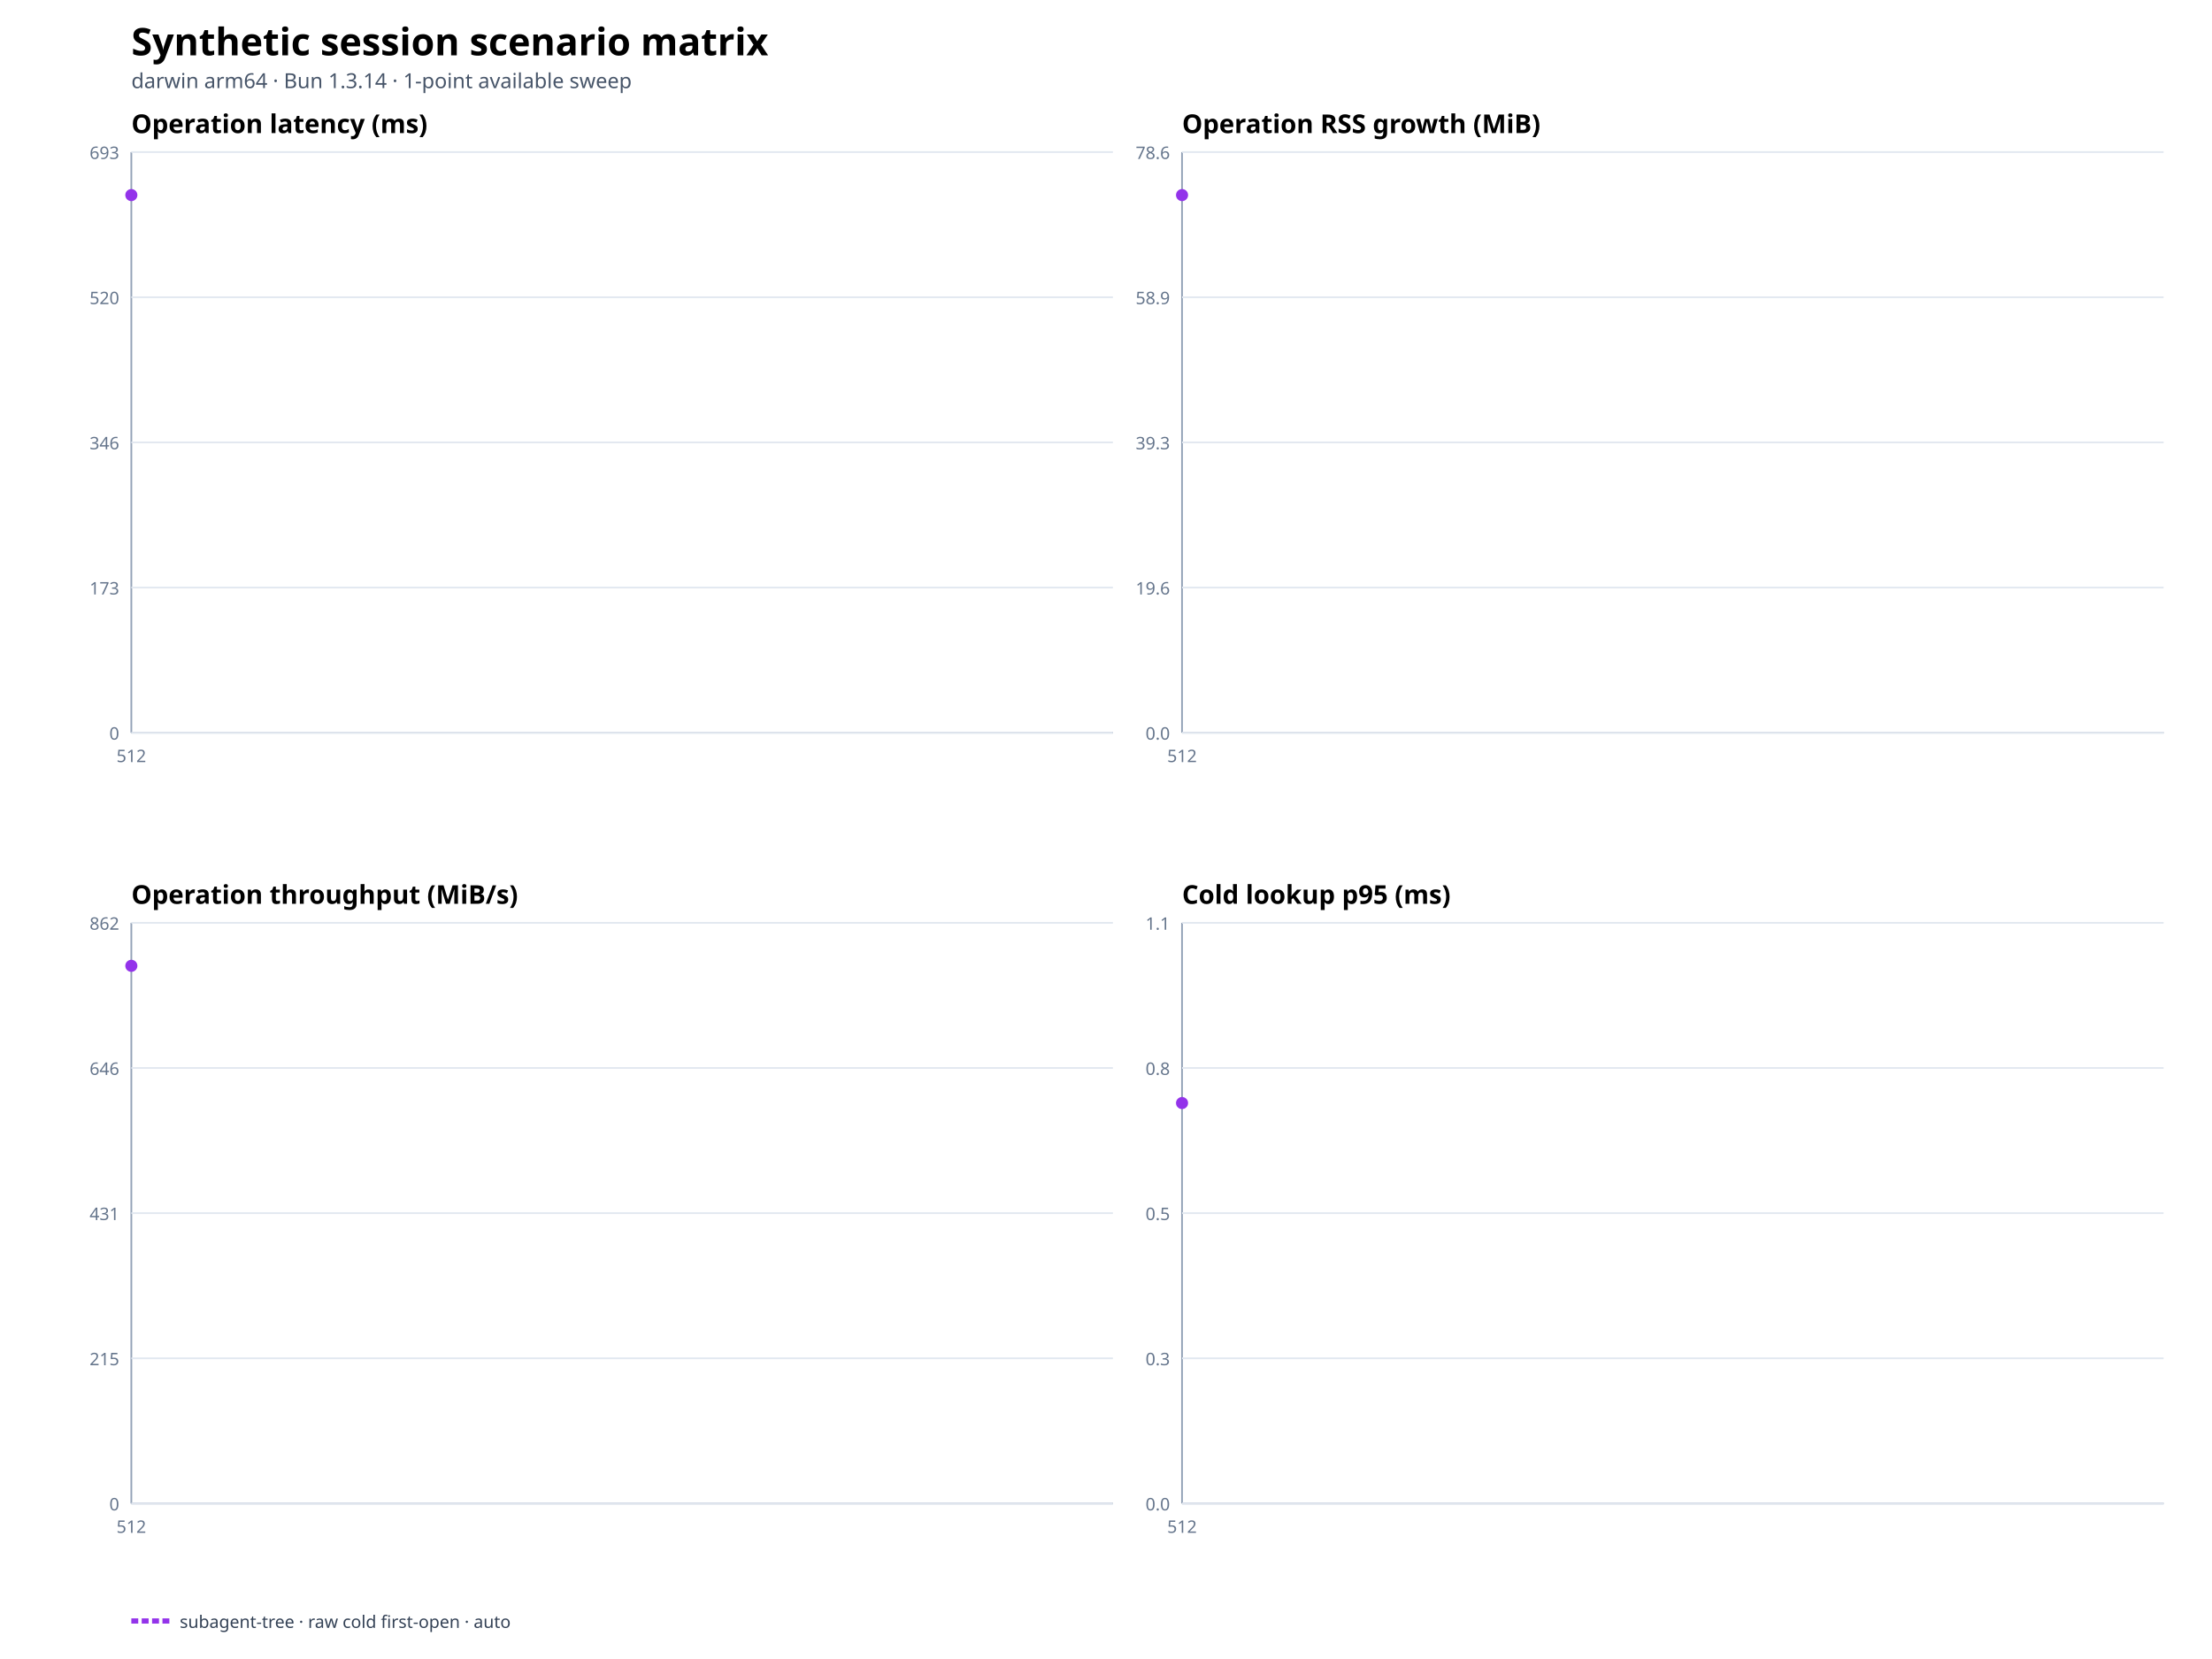
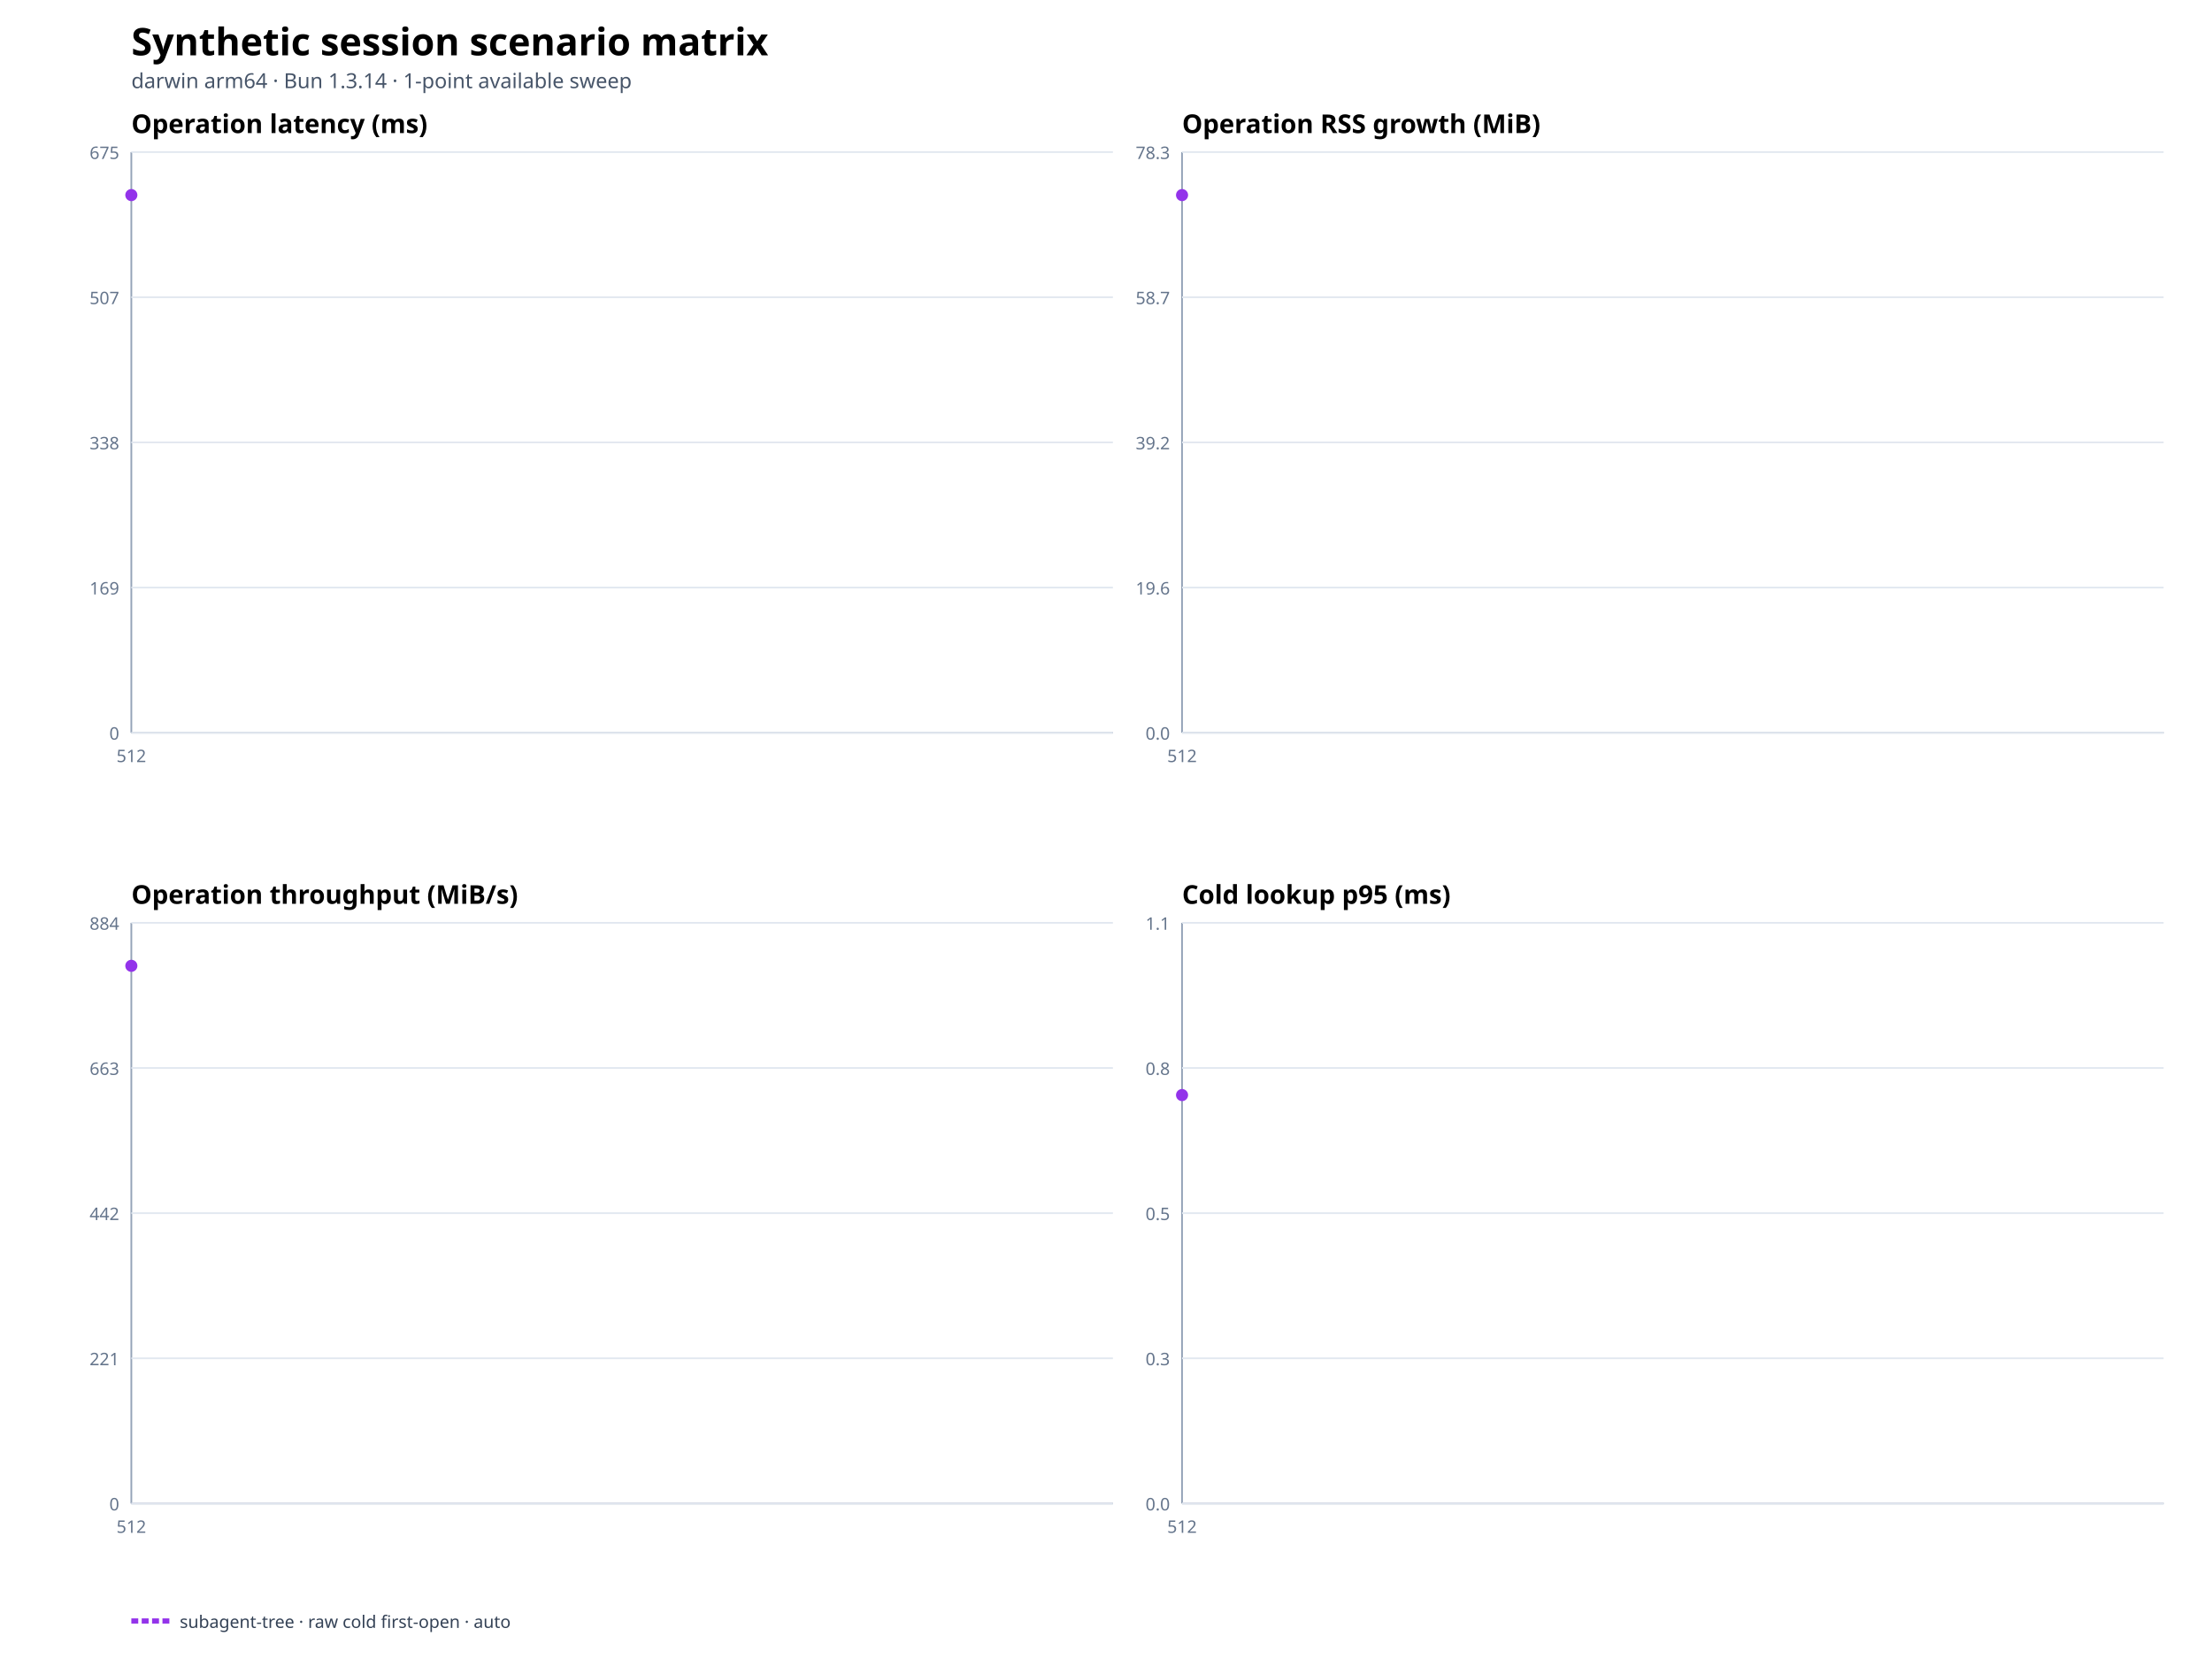
<svg xmlns="http://www.w3.org/2000/svg" width="1280" height="960" viewBox="0 0 1280 960">
  <rect width="100%" height="100%" fill="#ffffff" />
  <text x="76" y="32" font-family="system-ui,sans-serif" font-size="22" font-weight="700">Synthetic session scenario matrix</text>
  <text x="76" y="51" font-family="system-ui,sans-serif" font-size="12" fill="#475569">darwin arm64 · Bun 1.3.14 · 1-point available sweep</text>
  <text x="76" y="77" font-family="system-ui,sans-serif" font-size="15" font-weight="650">Operation latency (ms)</text>
  <line x1="76" y1="424" x2="644" y2="424" stroke="#94a3b8" />
  <line x1="76" y1="88" x2="76" y2="424" stroke="#94a3b8" />
  <line x1="76" y1="424" x2="644" y2="424" stroke="#e2e8f0" />
  <text x="69" y="428" text-anchor="end" font-family="system-ui,sans-serif" font-size="10" fill="#64748b">0</text>
  <line x1="76" y1="340" x2="644" y2="340" stroke="#e2e8f0" />
-   <text x="69" y="344" text-anchor="end" font-family="system-ui,sans-serif" font-size="10" fill="#64748b">173</text>
+   <text x="69" y="344" text-anchor="end" font-family="system-ui,sans-serif" font-size="10" fill="#64748b">169</text>
  <line x1="76" y1="256" x2="644" y2="256" stroke="#e2e8f0" />
-   <text x="69" y="260" text-anchor="end" font-family="system-ui,sans-serif" font-size="10" fill="#64748b">346</text>
+   <text x="69" y="260" text-anchor="end" font-family="system-ui,sans-serif" font-size="10" fill="#64748b">338</text>
  <line x1="76" y1="172" x2="644" y2="172" stroke="#e2e8f0" />
-   <text x="69" y="176" text-anchor="end" font-family="system-ui,sans-serif" font-size="10" fill="#64748b">520</text>
+   <text x="69" y="176" text-anchor="end" font-family="system-ui,sans-serif" font-size="10" fill="#64748b">507</text>
  <line x1="76" y1="88" x2="644" y2="88" stroke="#e2e8f0" />
-   <text x="69" y="92" text-anchor="end" font-family="system-ui,sans-serif" font-size="10" fill="#64748b">693</text>
+   <text x="69" y="92" text-anchor="end" font-family="system-ui,sans-serif" font-size="10" fill="#64748b">675</text>
  <text x="76" y="441" text-anchor="middle" font-family="system-ui,sans-serif" font-size="10" fill="#64748b">512</text>
  <circle cx="76" cy="112.889" r="3.5" fill="#9333ea" />
  <text x="684" y="77" font-family="system-ui,sans-serif" font-size="15" font-weight="650">Operation RSS growth (MiB)</text>
  <line x1="684" y1="424" x2="1252" y2="424" stroke="#94a3b8" />
  <line x1="684" y1="88" x2="684" y2="424" stroke="#94a3b8" />
  <line x1="684" y1="424" x2="1252" y2="424" stroke="#e2e8f0" />
  <text x="677" y="428" text-anchor="end" font-family="system-ui,sans-serif" font-size="10" fill="#64748b">0.0</text>
  <line x1="684" y1="340" x2="1252" y2="340" stroke="#e2e8f0" />
  <text x="677" y="344" text-anchor="end" font-family="system-ui,sans-serif" font-size="10" fill="#64748b">19.6</text>
  <line x1="684" y1="256" x2="1252" y2="256" stroke="#e2e8f0" />
-   <text x="677" y="260" text-anchor="end" font-family="system-ui,sans-serif" font-size="10" fill="#64748b">39.3</text>
+   <text x="677" y="260" text-anchor="end" font-family="system-ui,sans-serif" font-size="10" fill="#64748b">39.2</text>
  <line x1="684" y1="172" x2="1252" y2="172" stroke="#e2e8f0" />
-   <text x="677" y="176" text-anchor="end" font-family="system-ui,sans-serif" font-size="10" fill="#64748b">58.9</text>
+   <text x="677" y="176" text-anchor="end" font-family="system-ui,sans-serif" font-size="10" fill="#64748b">58.7</text>
  <line x1="684" y1="88" x2="1252" y2="88" stroke="#e2e8f0" />
-   <text x="677" y="92" text-anchor="end" font-family="system-ui,sans-serif" font-size="10" fill="#64748b">78.6</text>
+   <text x="677" y="92" text-anchor="end" font-family="system-ui,sans-serif" font-size="10" fill="#64748b">78.3</text>
  <text x="684" y="441" text-anchor="middle" font-family="system-ui,sans-serif" font-size="10" fill="#64748b">512</text>
  <circle cx="684" cy="112.889" r="3.5" fill="#9333ea" />
  <text x="76" y="523" font-family="system-ui,sans-serif" font-size="15" font-weight="650">Operation throughput (MiB/s)</text>
  <line x1="76" y1="870" x2="644" y2="870" stroke="#94a3b8" />
  <line x1="76" y1="534" x2="76" y2="870" stroke="#94a3b8" />
  <line x1="76" y1="870" x2="644" y2="870" stroke="#e2e8f0" />
  <text x="69" y="874" text-anchor="end" font-family="system-ui,sans-serif" font-size="10" fill="#64748b">0</text>
  <line x1="76" y1="786" x2="644" y2="786" stroke="#e2e8f0" />
-   <text x="69" y="790" text-anchor="end" font-family="system-ui,sans-serif" font-size="10" fill="#64748b">215</text>
+   <text x="69" y="790" text-anchor="end" font-family="system-ui,sans-serif" font-size="10" fill="#64748b">221</text>
  <line x1="76" y1="702" x2="644" y2="702" stroke="#e2e8f0" />
-   <text x="69" y="706" text-anchor="end" font-family="system-ui,sans-serif" font-size="10" fill="#64748b">431</text>
+   <text x="69" y="706" text-anchor="end" font-family="system-ui,sans-serif" font-size="10" fill="#64748b">442</text>
  <line x1="76" y1="618" x2="644" y2="618" stroke="#e2e8f0" />
-   <text x="69" y="622" text-anchor="end" font-family="system-ui,sans-serif" font-size="10" fill="#64748b">646</text>
+   <text x="69" y="622" text-anchor="end" font-family="system-ui,sans-serif" font-size="10" fill="#64748b">663</text>
  <line x1="76" y1="534" x2="644" y2="534" stroke="#e2e8f0" />
-   <text x="69" y="538" text-anchor="end" font-family="system-ui,sans-serif" font-size="10" fill="#64748b">862</text>
+   <text x="69" y="538" text-anchor="end" font-family="system-ui,sans-serif" font-size="10" fill="#64748b">884</text>
  <text x="76" y="887" text-anchor="middle" font-family="system-ui,sans-serif" font-size="10" fill="#64748b">512</text>
  <circle cx="76" cy="558.889" r="3.5" fill="#9333ea" />
  <text x="684" y="523" font-family="system-ui,sans-serif" font-size="15" font-weight="650">Cold lookup p95 (ms)</text>
  <line x1="684" y1="870" x2="1252" y2="870" stroke="#94a3b8" />
  <line x1="684" y1="534" x2="684" y2="870" stroke="#94a3b8" />
  <line x1="684" y1="870" x2="1252" y2="870" stroke="#e2e8f0" />
  <text x="677" y="874" text-anchor="end" font-family="system-ui,sans-serif" font-size="10" fill="#64748b">0.0</text>
  <line x1="684" y1="786" x2="1252" y2="786" stroke="#e2e8f0" />
  <text x="677" y="790" text-anchor="end" font-family="system-ui,sans-serif" font-size="10" fill="#64748b">0.3</text>
  <line x1="684" y1="702" x2="1252" y2="702" stroke="#e2e8f0" />
  <text x="677" y="706" text-anchor="end" font-family="system-ui,sans-serif" font-size="10" fill="#64748b">0.5</text>
  <line x1="684" y1="618" x2="1252" y2="618" stroke="#e2e8f0" />
  <text x="677" y="622" text-anchor="end" font-family="system-ui,sans-serif" font-size="10" fill="#64748b">0.8</text>
  <line x1="684" y1="534" x2="1252" y2="534" stroke="#e2e8f0" />
  <text x="677" y="538" text-anchor="end" font-family="system-ui,sans-serif" font-size="10" fill="#64748b">1.1</text>
  <text x="684" y="887" text-anchor="middle" font-family="system-ui,sans-serif" font-size="10" fill="#64748b">512</text>
-   <circle cx="684" cy="638.287" r="3.5" fill="#9333ea" />
+   <circle cx="684" cy="633.672" r="3.5" fill="#9333ea" />
  <line x1="76" y1="938" x2="98" y2="938" stroke="#9333ea" stroke-width="3" stroke-dasharray="4 2" />
  <text x="104" y="942" font-family="system-ui,sans-serif" font-size="10" fill="#334155">subagent-tree · raw cold first-open · auto</text>
</svg>
